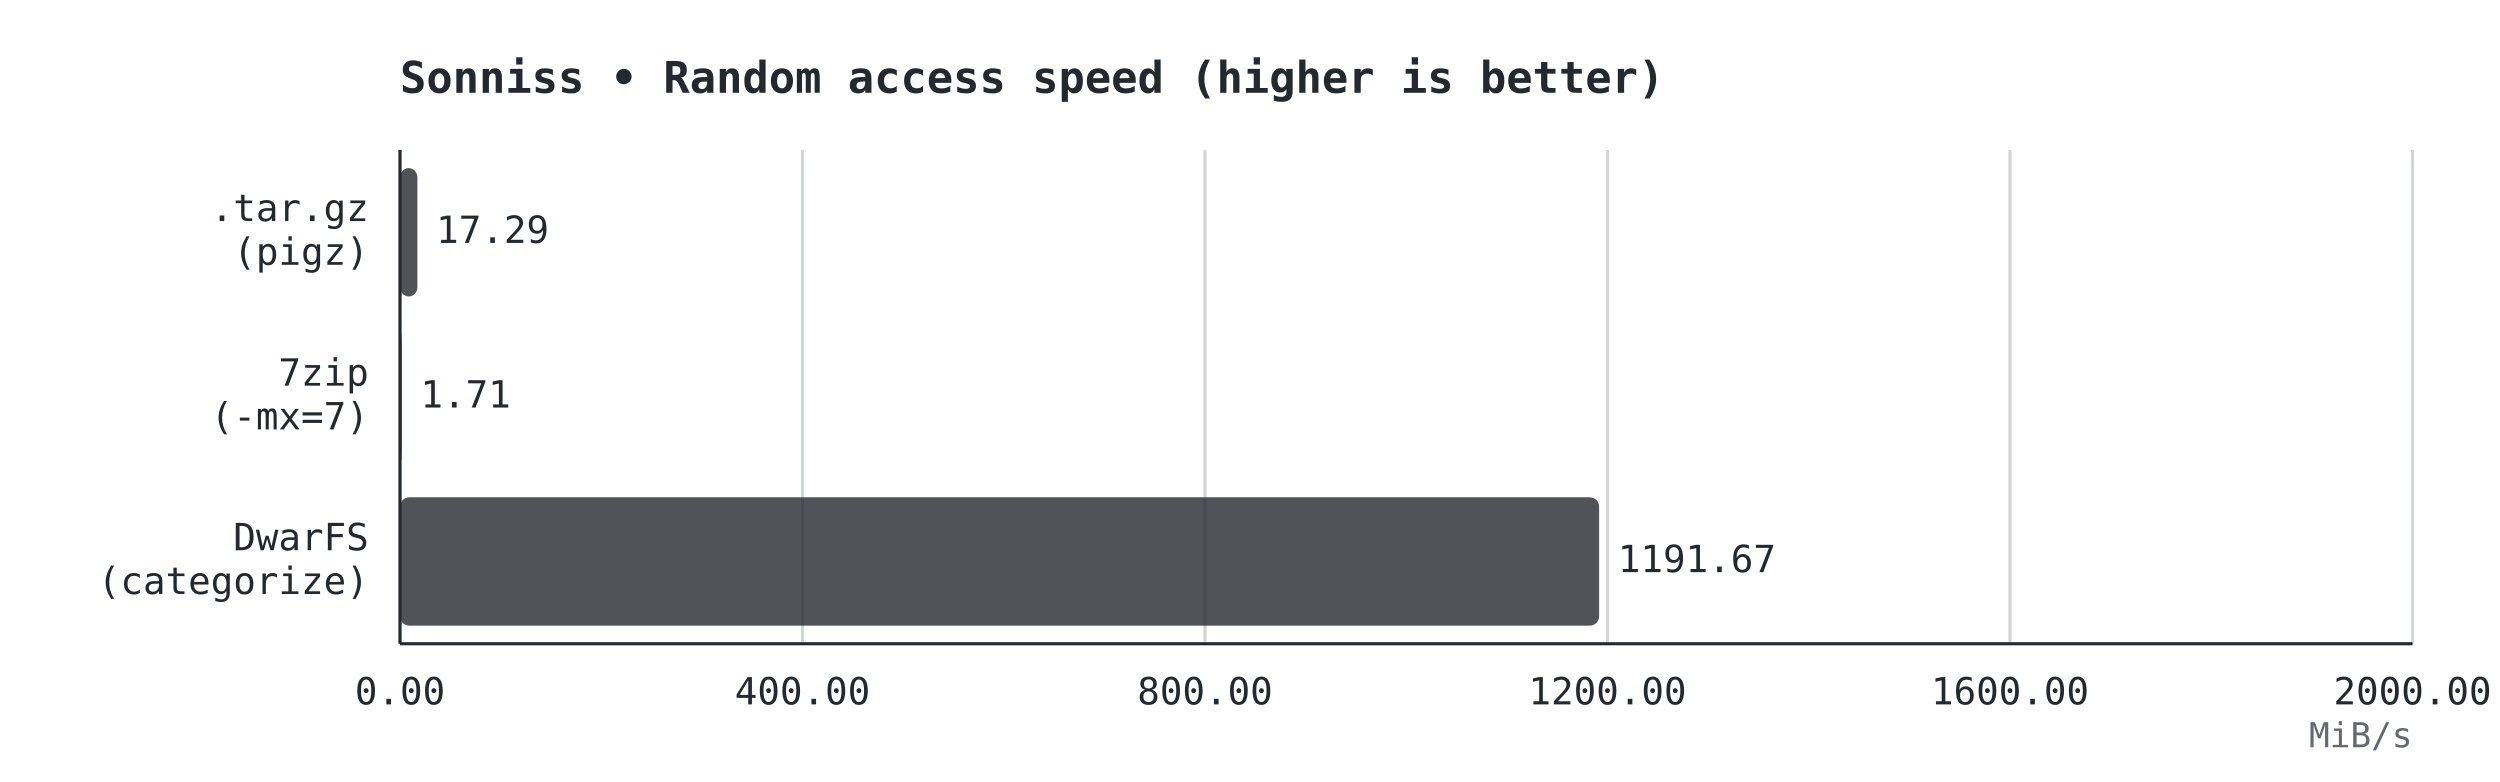
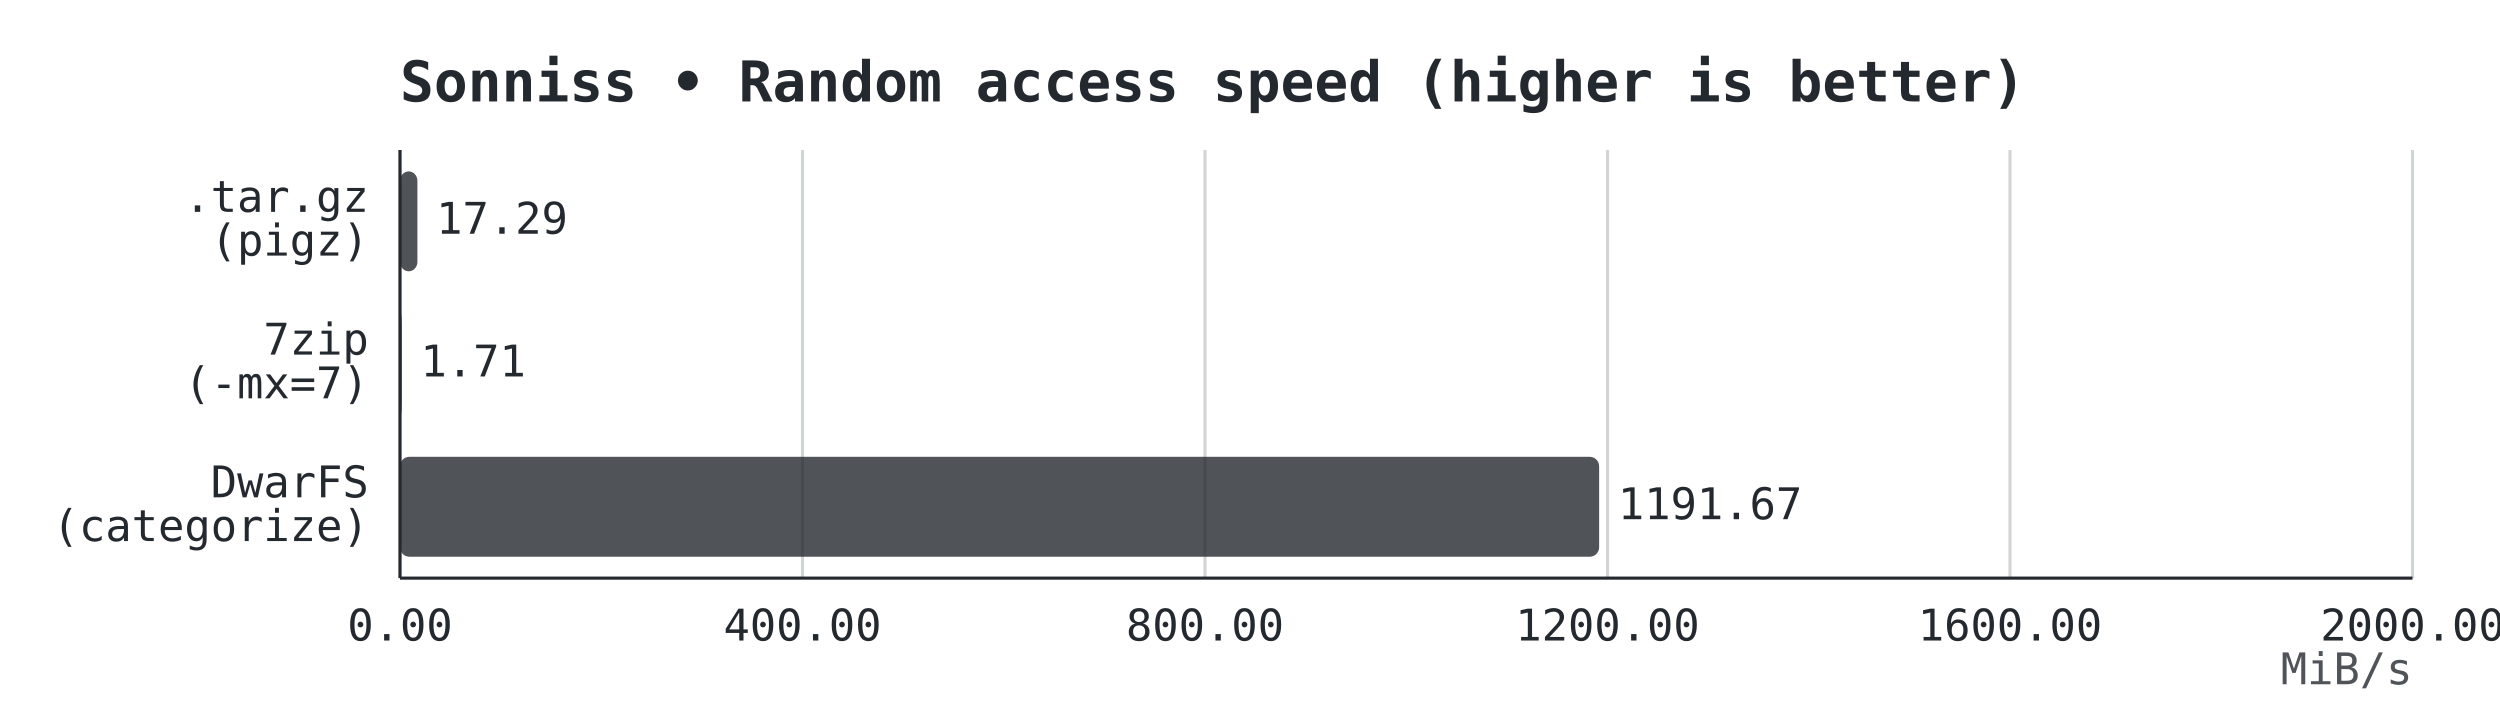
- <svg xmlns="http://www.w3.org/2000/svg" width="800" height="250" viewBox="0 0 800 250" role="img" aria-label="Sonniss • Random access speed (higher is better)">
+ <svg xmlns="http://www.w3.org/2000/svg" width="800" height="229" viewBox="0 0 800 229" role="img" aria-label="Sonniss • Random access speed (higher is better)">
  <style>
    :root {
      color: var(--fgColor-default, #24292f);
      font-family: ui-monospace, SFMono-Regular, Menlo, Consolas, monospace;
    }
    @media (prefers-color-scheme: dark) {
      :root { color: var(--fgColor-default, #c9d1d9); }
    }
-     .t { fill: currentColor; font-size: 12px; dominant-baseline: middle; }
-     .title { font-weight: 600; font-size: 14px; dominant-baseline: hanging; }
+     .t { fill: currentColor; font-size: 14px; dominant-baseline: middle; }
+     .title { font-weight: 600; font-size: 18px; dominant-baseline: hanging; }
    .axis { stroke: currentColor; stroke-width: 1; }
    .grid { stroke: currentColor; stroke-width: 1; opacity: .2; }
    .bar { fill: currentColor; opacity: .8; }
-     .unit { opacity: .7; font-size: 11px; }
+     .unit { opacity: .8; font-size: 14px; }
  </style>
-   <rect x="0" y="0" width="800" height="250" fill="none" />
+   <rect x="0" y="0" width="800" height="229" fill="none" />
  <text x="128" y="20" class="t title">Sonniss • Random access speed (higher is better)</text>
-   <line x1="128" y1="206" x2="772" y2="206" class="axis" />
-   <line x1="128" y1="48" x2="128" y2="206" class="axis" />
-   <line x1="128.00" y1="48" x2="128.00" y2="206" class="grid" />
-   <text x="128.00" y="222" class="t" text-anchor="middle">0.00</text>
-   <line x1="256.80" y1="48" x2="256.80" y2="206" class="grid" />
-   <text x="256.80" y="222" class="t" text-anchor="middle">400.00</text>
-   <line x1="385.60" y1="48" x2="385.60" y2="206" class="grid" />
-   <text x="385.60" y="222" class="t" text-anchor="middle">800.00</text>
-   <line x1="514.40" y1="48" x2="514.40" y2="206" class="grid" />
-   <text x="514.40" y="222" class="t" text-anchor="middle">1200.00</text>
-   <line x1="643.20" y1="48" x2="643.20" y2="206" class="grid" />
-   <text x="643.20" y="222" class="t" text-anchor="middle">1600.00</text>
-   <line x1="772.00" y1="48" x2="772.00" y2="206" class="grid" />
-   <text x="772.00" y="222" class="t" text-anchor="middle">2000.00</text>
-   <text x="772" y="236" class="t unit" text-anchor="end">MiB/s</text>
-   <rect class="bar" x="128.00" y="53.79" width="5.57" height="41.08" rx="3" ry="3" />
-   <text x="118.00" y="67.33" class="t" text-anchor="end">.tar.gz</text>
-   <text x="118.00" y="81.33" class="t" text-anchor="end">(pigz)</text>
-   <text x="139.57" y="74.33" class="t">17.29</text>
-   <rect class="bar" x="128.00" y="106.46" width="0.55" height="41.08" rx="3" ry="3" />
-   <text x="118.00" y="120.00" class="t" text-anchor="end">7zip</text>
-   <text x="118.00" y="134.00" class="t" text-anchor="end">(-mx=7)</text>
-   <text x="134.55" y="127.00" class="t">1.71</text>
-   <rect class="bar" x="128.00" y="159.13" width="383.72" height="41.08" rx="3" ry="3" />
-   <text x="118.00" y="172.67" class="t" text-anchor="end">DwarFS</text>
-   <text x="118.00" y="186.67" class="t" text-anchor="end">(categorize)</text>
-   <text x="517.72" y="179.67" class="t">1191.67</text>
+   <line x1="128" y1="185" x2="772" y2="185" class="axis" />
+   <line x1="128" y1="48" x2="128" y2="185" class="axis" />
+   <line x1="128.00" y1="48" x2="128.00" y2="185" class="grid" />
+   <text x="128.00" y="201" class="t" text-anchor="middle">0.00</text>
+   <line x1="256.80" y1="48" x2="256.80" y2="185" class="grid" />
+   <text x="256.80" y="201" class="t" text-anchor="middle">400.00</text>
+   <line x1="385.60" y1="48" x2="385.60" y2="185" class="grid" />
+   <text x="385.60" y="201" class="t" text-anchor="middle">800.00</text>
+   <line x1="514.40" y1="48" x2="514.40" y2="185" class="grid" />
+   <text x="514.40" y="201" class="t" text-anchor="middle">1200.00</text>
+   <line x1="643.20" y1="48" x2="643.20" y2="185" class="grid" />
+   <text x="643.20" y="201" class="t" text-anchor="middle">1600.00</text>
+   <line x1="772.00" y1="48" x2="772.00" y2="185" class="grid" />
+   <text x="772.00" y="201" class="t" text-anchor="middle">2000.00</text>
+   <text x="772" y="215" class="t unit" text-anchor="end">MiB/s</text>
+   <rect class="bar" x="128.00" y="54.85" width="5.57" height="31.97" rx="3" ry="3" />
+   <text x="118.00" y="63.83" class="t" text-anchor="end">.tar.gz</text>
+   <text x="118.00" y="77.83" class="t" text-anchor="end">(pigz)</text>
+   <text x="139.57" y="70.83" class="t">17.29</text>
+   <rect class="bar" x="128.00" y="100.52" width="0.55" height="31.97" rx="3" ry="3" />
+   <text x="118.00" y="109.50" class="t" text-anchor="end">7zip</text>
+   <text x="118.00" y="123.50" class="t" text-anchor="end">(-mx=7)</text>
+   <text x="134.55" y="116.50" class="t">1.71</text>
+   <rect class="bar" x="128.00" y="146.18" width="383.72" height="31.97" rx="3" ry="3" />
+   <text x="118.00" y="155.17" class="t" text-anchor="end">DwarFS</text>
+   <text x="118.00" y="169.17" class="t" text-anchor="end">(categorize)</text>
+   <text x="517.72" y="162.17" class="t">1191.67</text>
</svg>
